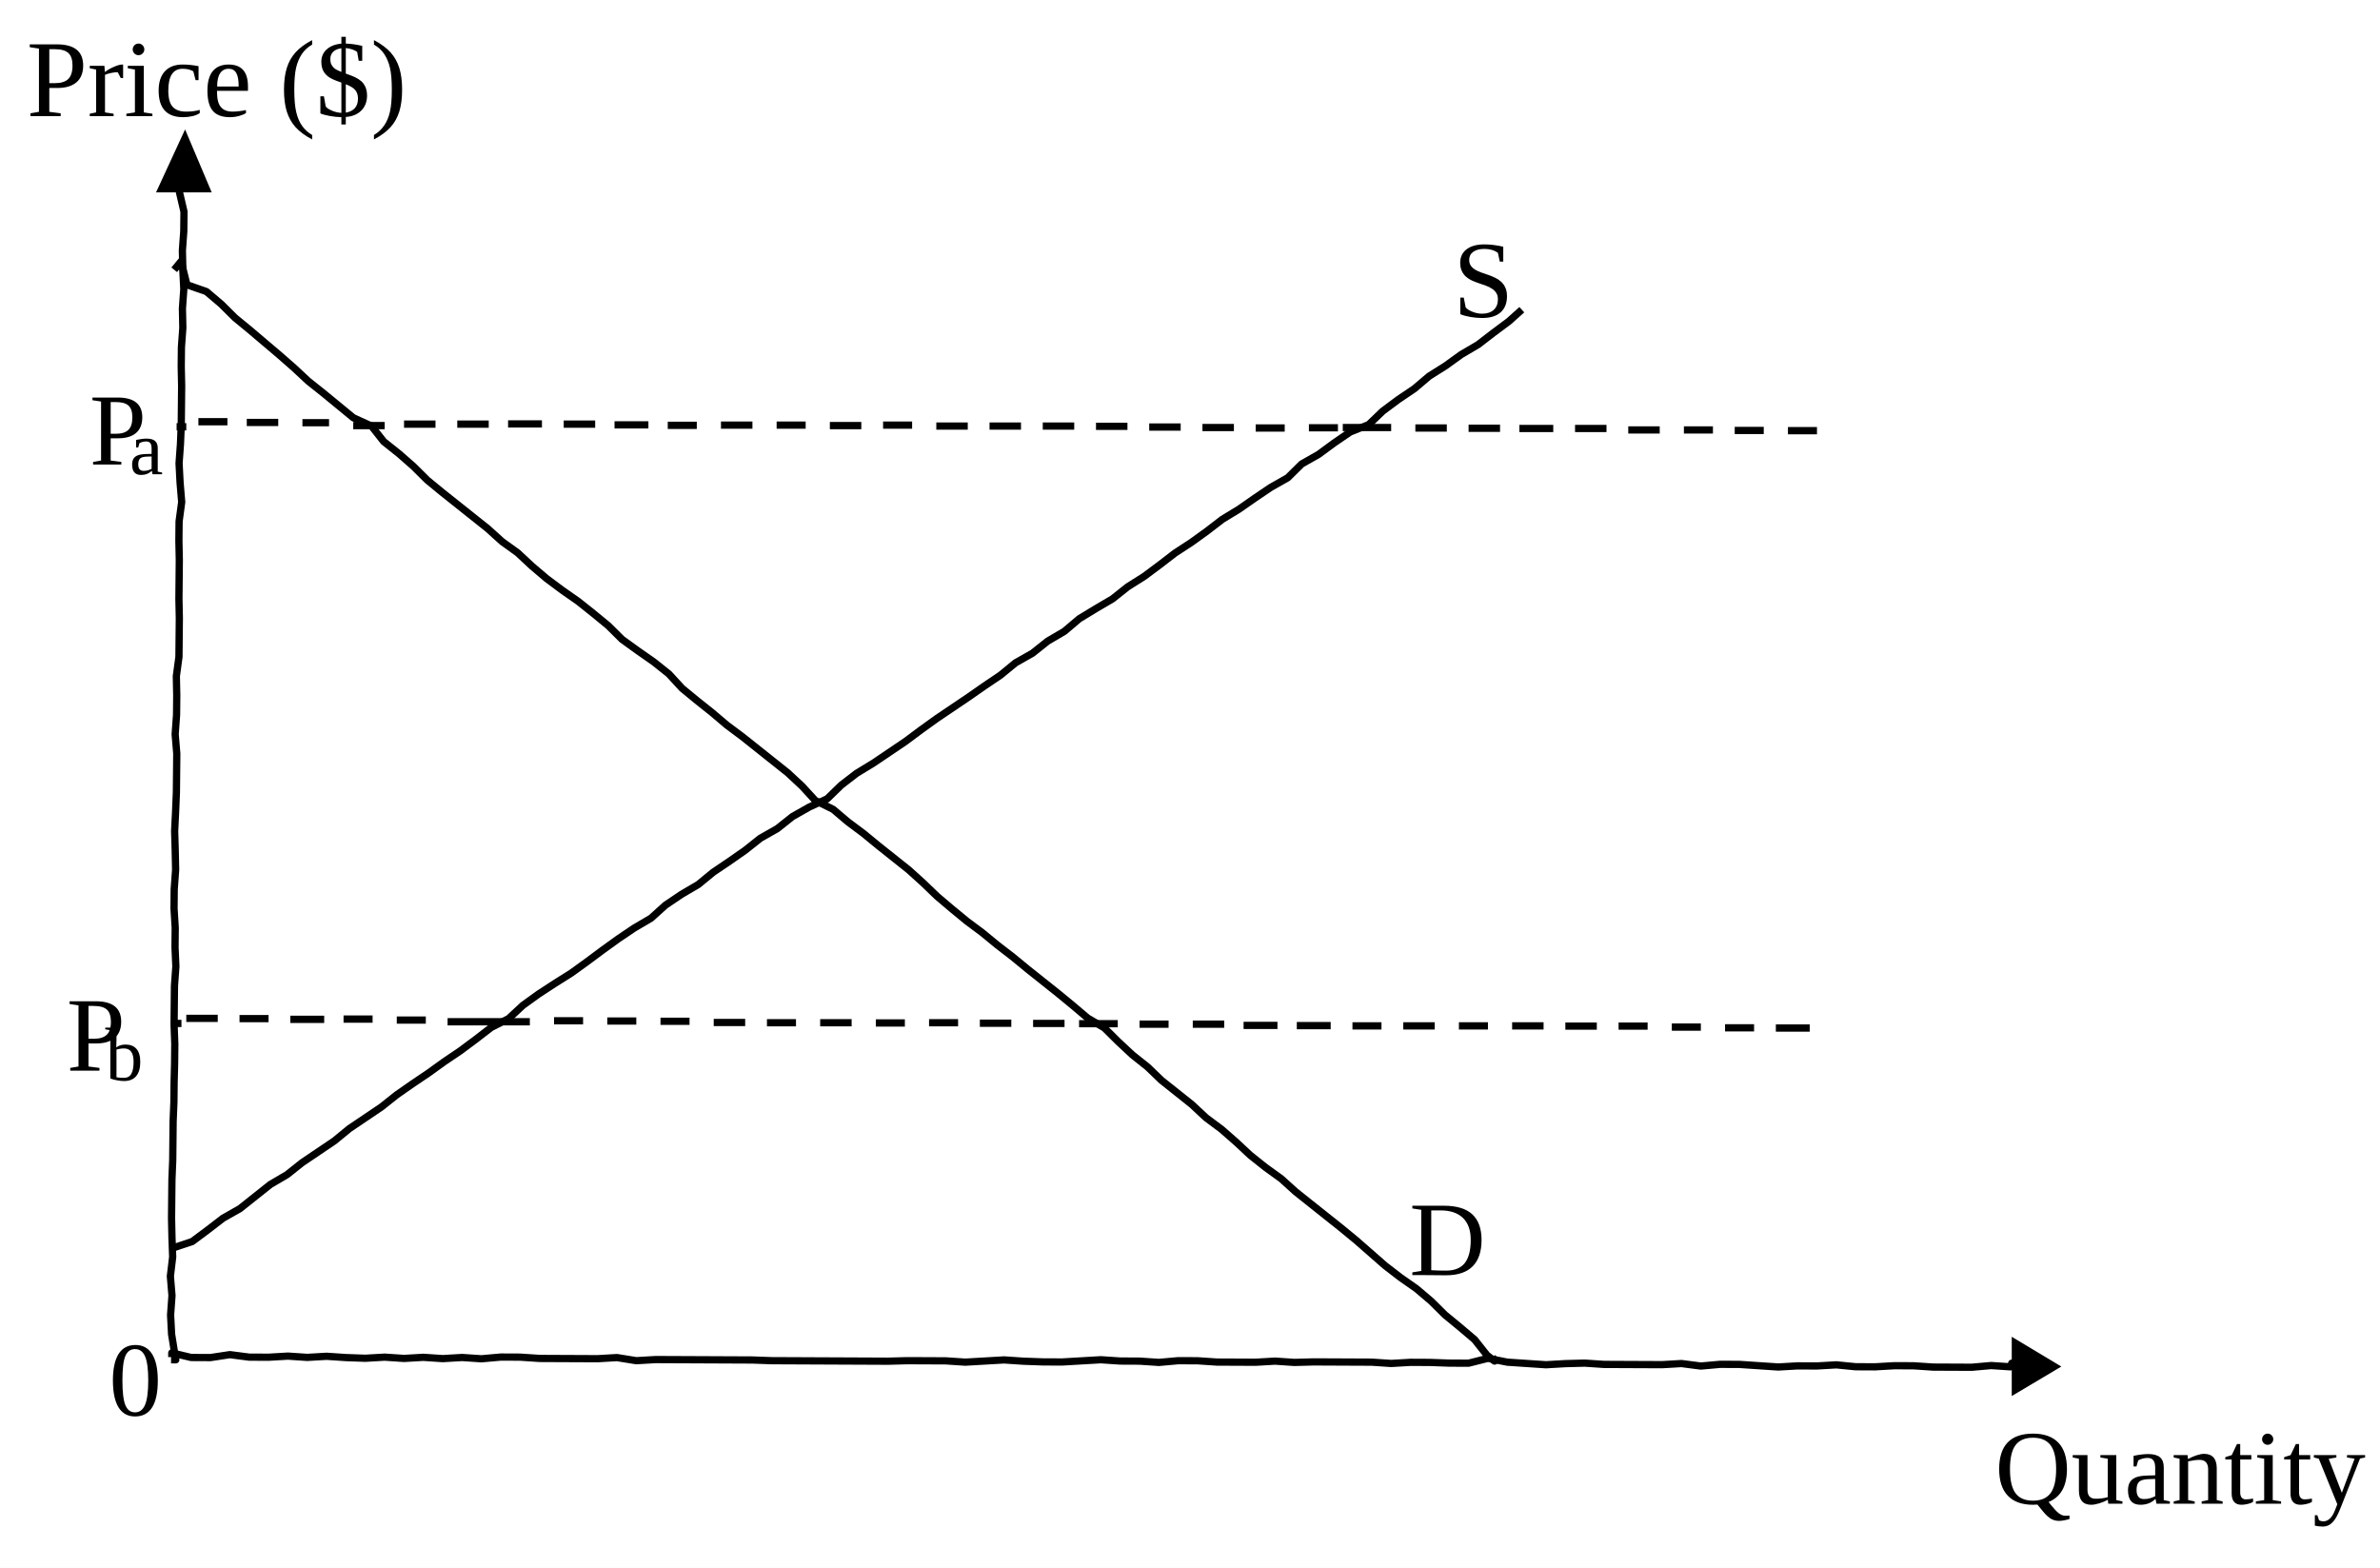
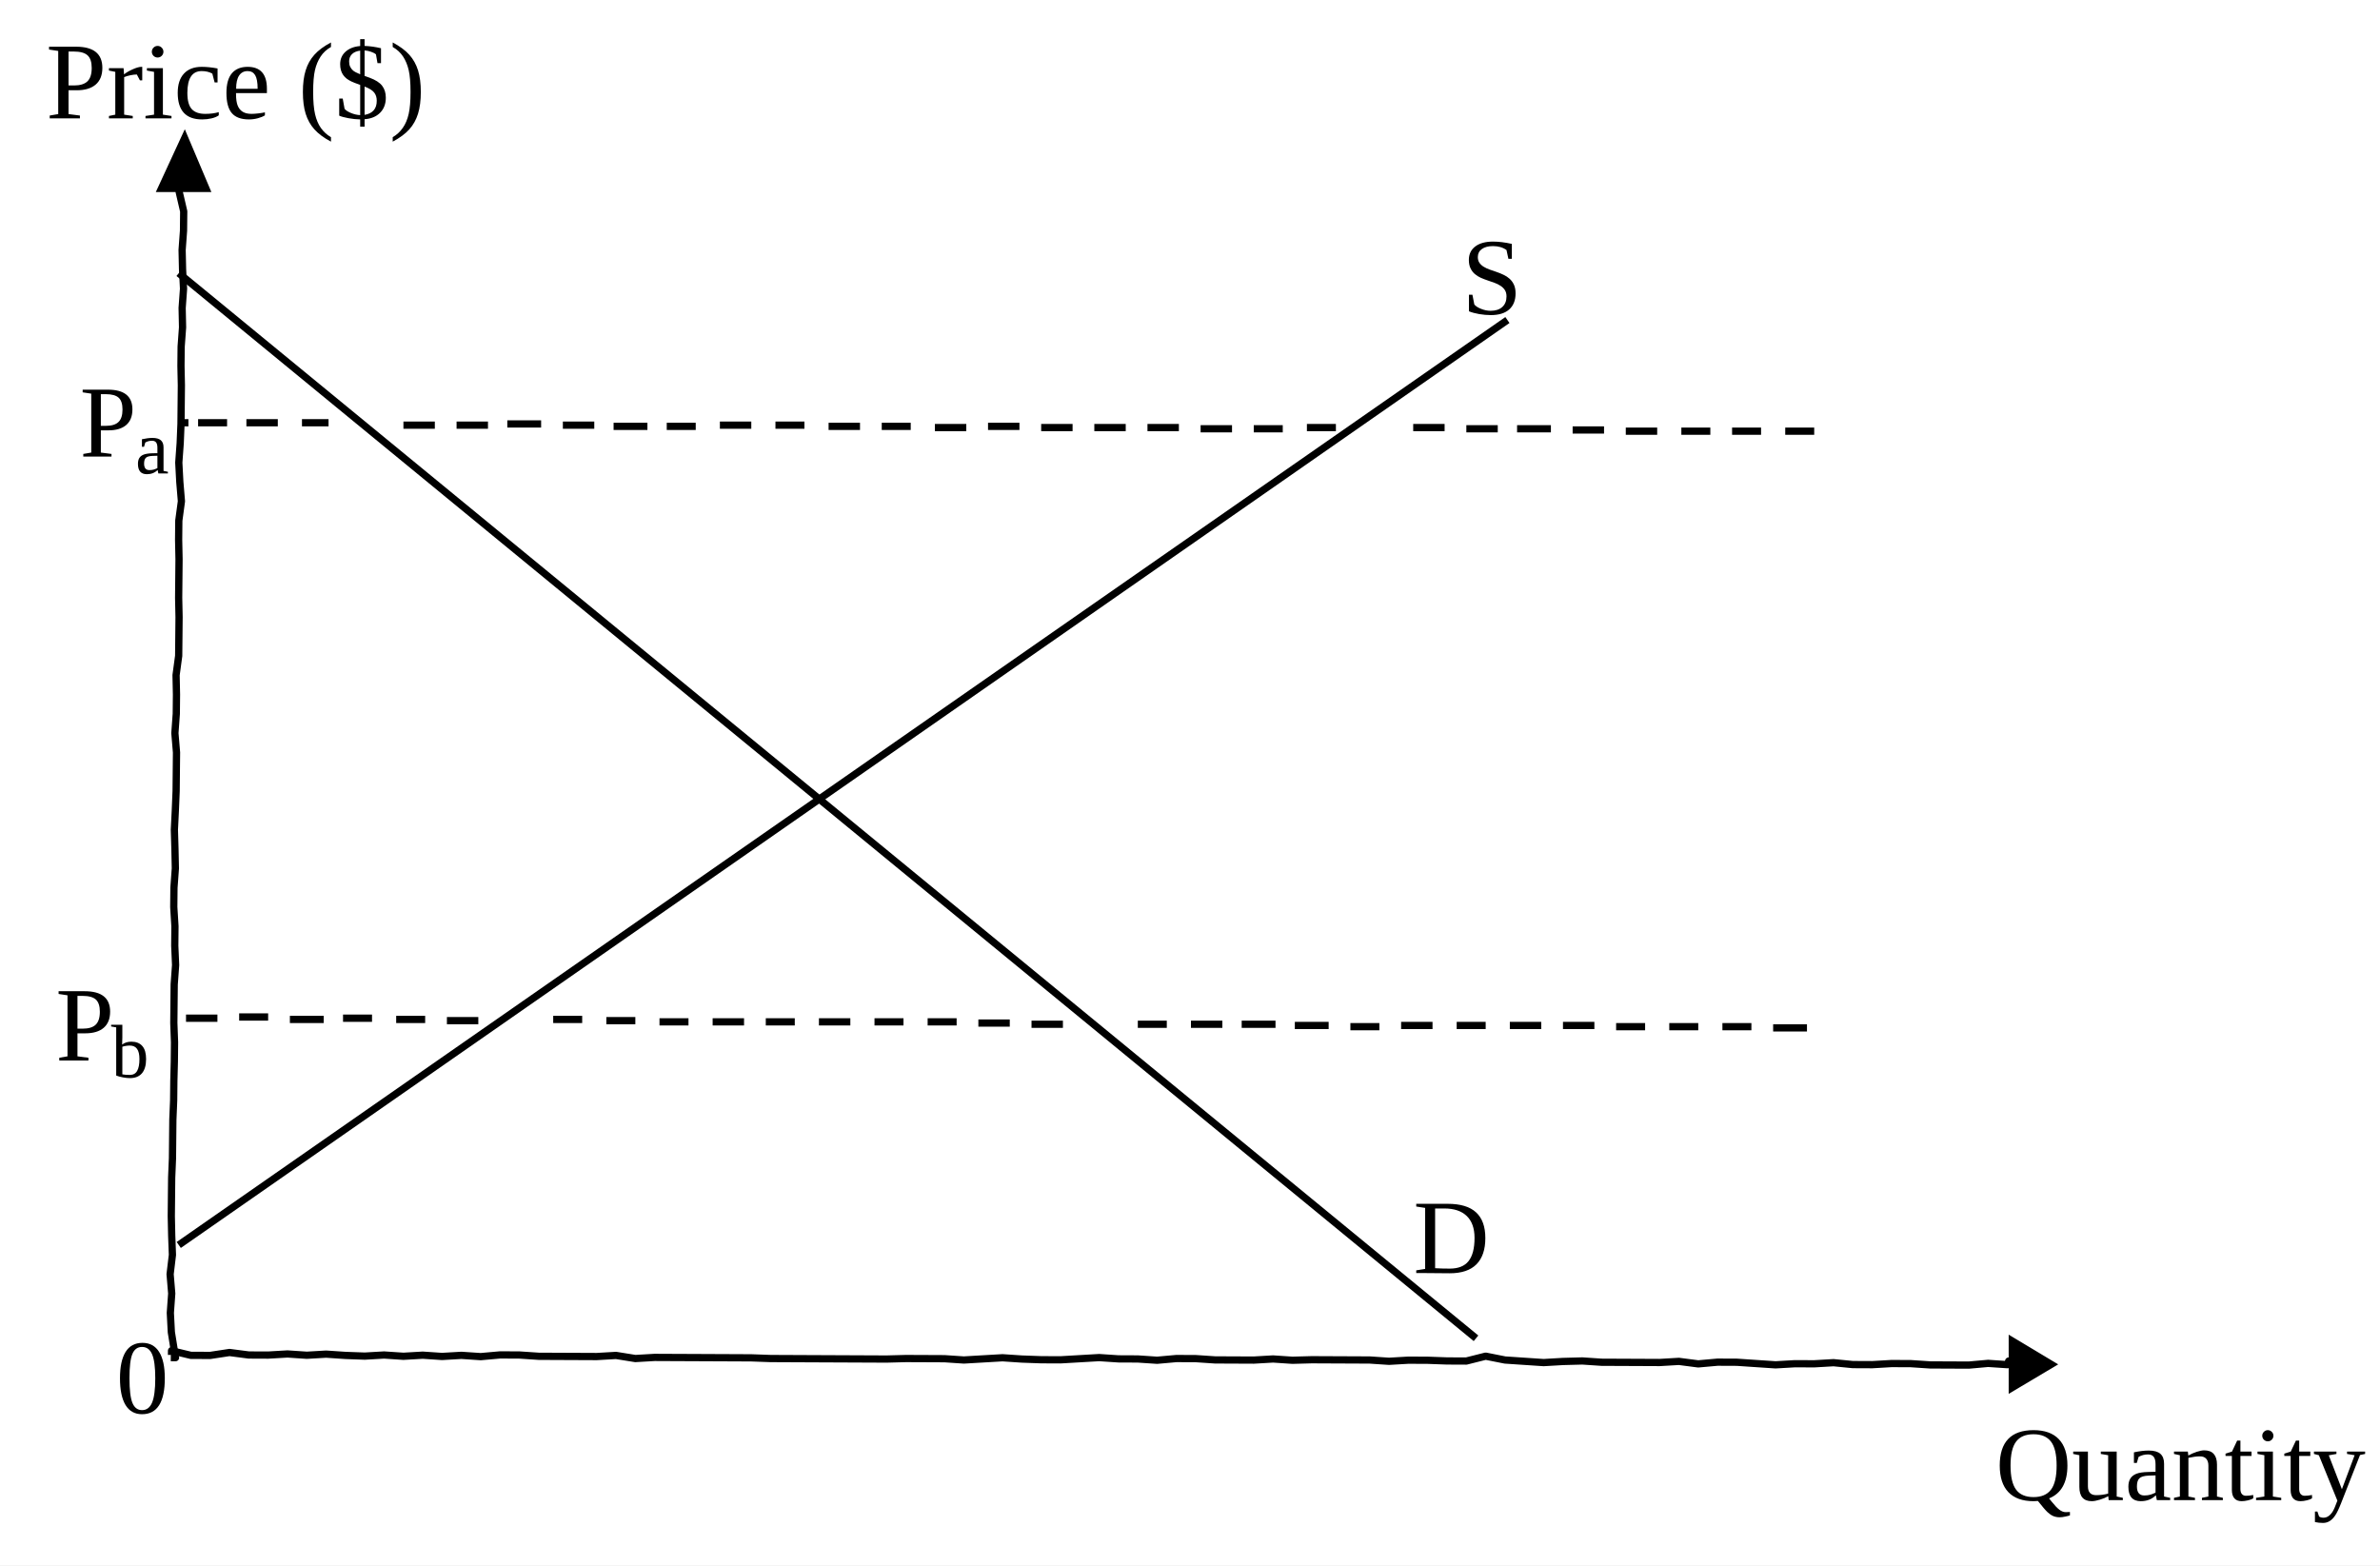
- <svg xmlns="http://www.w3.org/2000/svg" width="708.271pt" height="466.56pt" viewBox="0 0 708.271 466.56" version="1.1">
+ <svg xmlns="http://www.w3.org/2000/svg" width="709.351pt" height="466.56pt" viewBox="0 0 709.351 466.56" version="1.1">
  <defs>
    <style type="text/css">*{stroke-linejoin: round; stroke-linecap: butt}</style>
  </defs>
  <g id="figure_1">
    <g id="patch_1">
-       <path d="M 0 466.56  L 708.271 466.56  L 708.271 0  L 0 0  z " style="fill: #ffffff" />
+       <path d="M 0 466.56  L 709.351 466.56  L 709.351 0  L 0 0  z " style="fill: #ffffff" />
    </g>
    <g id="axes_1">
      <g id="line2d_1">
        <path d="M 54.36 57.24  L 53.41 57.231  L 54.753 63.004  L 54.695 68.764  L 54.278 74.52  L 54.407 80.282  L 54.703 86.045  L 54.286 91.801  L 54.409 97.562  L 53.992 103.319  L 53.934 109.078  L 54.057 114.84  L 54 120.6  L 53.942 126.359  L 53.705 132.117  L 53.288 137.873  L 53.591 143.637  L 54.073 149.402  L 53.296 155.154  L 53.239 160.914  L 53.361 166.675  L 53.304 172.435  L 53.247 178.195  L 53.369 183.956  L 53.312 189.716  L 53.255 195.476  L 52.478 201.228  L 52.6 206.99  L 52.543 212.75  L 52.126 218.506  L 52.608 224.271  L 52.551 230.031  L 52.494 235.79  L 52.256 241.548  L 51.971 247.306  L 52.142 253.068  L 52.265 258.829  L 51.847 264.585  L 51.79 270.345  L 52.144 276.109  L 52.087 281.869  L 52.338 287.631  L 51.921 293.387  L 51.863 299.147  L 51.806 304.907  L 52.019 310.669  L 51.962 316.429  L 51.814 322.188  L 51.757 327.947  L 51.52 333.705  L 51.462 339.465  L 51.405 345.225  L 51.168 350.983  L 51.11 356.742  L 51.053 362.502  L 51.176 368.264  L 51.389 374.026  L 50.701 379.78  L 51.184 385.545  L 50.767 391.301  L 51.069 397.064  L 52.002 402.834  L 52.316 404.654  L 50.904 404.64  " clip-path="url(#pbec9bdc7d3)" style="fill: none; stroke: #000000; stroke-width: 2.16" />
      </g>
      <g id="line2d_2">
        <path d="M 51.12 403.848  L 51.126 402.588  L 56.88 403.964  L 62.639 403.99  L 68.403 403.115  L 74.16 403.861  L 79.92 403.887  L 85.682 403.553  L 91.44 403.938  L 97.202 403.604  L 102.96 403.99  L 108.719 404.196  L 114.481 403.861  L 120.239 404.247  L 126 403.913  L 131.759 404.299  L 137.52 403.964  L 143.279 404.35  L 149.041 403.836  L 154.801 403.862  L 160.559 404.247  L 166.319 404.273  L 172.079 404.299  L 177.839 404.325  L 183.601 403.99  L 189.357 404.916  L 195.118 404.582  L 200.878 404.608  L 206.638 404.633  L 212.398 404.659  L 218.158 404.685  L 223.918 404.711  L 229.677 404.916  L 235.437 404.942  L 241.197 404.968  L 246.957 404.994  L 252.717 405.019  L 258.477 405.045  L 264.237 405.071  L 269.997 404.917  L 275.757 404.942  L 281.517 404.968  L 287.276 405.354  L 293.037 405.02  L 298.799 404.685  L 304.557 405.071  L 310.316 405.277  L 316.076 405.303  L 321.838 404.968  L 327.599 404.634  L 333.358 405.02  L 339.118 405.046  L 344.876 405.431  L 350.638 404.917  L 356.398 404.943  L 362.156 405.329  L 367.916 405.354  L 373.676 405.38  L 379.438 405.046  L 385.196 405.432  L 390.957 405.277  L 396.717 405.303  L 402.477 405.329  L 408.237 405.355  L 413.995 405.74  L 419.757 405.406  L 425.517 405.432  L 431.276 405.638  L 437.036 405.663  L 442.802 404.211  L 448.557 405.355  L 454.316 405.741  L 460.074 406.126  L 465.835 405.792  L 471.596 405.638  L 477.355 406.024  L 483.114 406.049  L 488.874 406.075  L 494.634 406.101  L 500.396 405.767  L 506.153 406.512  L 511.915 405.998  L 517.675 406.024  L 523.433 406.41  L 529.192 406.795  L 534.953 406.461  L 540.713 406.487  L 546.475 406.153  L 552.232 406.718  L 557.992 406.744  L 563.754 406.41  L 569.514 406.436  L 575.272 406.821  L 581.032 406.847  L 586.792 406.873  L 592.554 406.359  L 598.313 406.744  L 598.683 405.666  L 598.68 406.296  " clip-path="url(#pbec9bdc7d3)" style="fill: none; stroke: #000000; stroke-width: 2.16" />
      </g>
      <g id="patch_2">
        <path d="M 55.08 38.52  L 46.44 57.24  L 63 57.24  z " clip-path="url(#pbec9bdc7d3)" />
      </g>
      <g id="patch_3">
        <path d="M 613.44 406.656  L 598.68 397.8  L 598.68 415.44  z " clip-path="url(#pbec9bdc7d3)" />
      </g>
      <g id="line2d_3">
-         <path d="M 51.84 80.28  L 53.897 77.777  L 55.628 84.742  L 61.426 86.76  L 65.819 90.486  L 69.926 94.56  L 74.377 98.217  L 78.77 101.944  L 83.163 105.67  L 87.499 109.466  L 91.72 113.401  L 96.228 116.989  L 100.678 120.646  L 105.128 124.303  L 110.55 126.778  L 114.2 131.408  L 118.707 134.995  L 123.043 138.791  L 127.15 142.866  L 131.601 146.523  L 136.108 150.11  L 140.615 153.697  L 145.123 157.285  L 149.401 161.15  L 154.08 164.529  L 158.302 168.464  L 162.695 172.191  L 167.316 175.639  L 172.052 178.949  L 176.56 182.536  L 181.01 186.193  L 185.117 190.267  L 189.796 193.646  L 194.532 196.955  L 199.039 200.543  L 202.975 204.825  L 207.425 208.482  L 211.933 212.07  L 216.326 215.796  L 220.947 219.245  L 225.455 222.832  L 229.962 226.42  L 234.469 230.007  L 238.691 233.942  L 242.627 238.225  L 247.934 240.839  L 252.327 244.565  L 256.949 248.014  L 261.399 251.671  L 265.906 255.258  L 270.414 258.846  L 274.692 262.711  L 278.857 266.716  L 283.25 270.442  L 287.7 274.099  L 292.322 277.548  L 296.772 281.205  L 301.336 284.722  L 305.787 288.379  L 310.294 291.967  L 314.801 295.554  L 319.251 299.211  L 323.644 302.938  L 328.666 305.899  L 332.773 309.974  L 336.995 313.909  L 341.502 317.496  L 345.667 321.501  L 350.174 325.088  L 354.682 328.676  L 358.903 332.611  L 363.525 336.059  L 367.861 339.855  L 372.082 343.79  L 376.59 347.378  L 381.268 350.756  L 385.547 354.622  L 390.054 358.209  L 394.562 361.797  L 399.069 365.384  L 403.519 369.041  L 407.855 372.837  L 412.191 376.633  L 416.756 380.151  L 421.492 383.461  L 425.885 387.187  L 429.992 391.261  L 434.442 394.918  L 438.835 398.645  L 442.496 403.262  L 444.766 405.033  L 445.68 403.92  " clip-path="url(#pbec9bdc7d3)" style="fill: none; stroke: #000000; stroke-width: 2.16" />
+         <path d="M 53.28 81.428  L 439.92 398.88  L 439.92 398.88  " clip-path="url(#pbec9bdc7d3)" style="fill: none; stroke: #000000; stroke-width: 2.16" />
      </g>
      <g id="line2d_4">
-         <path d="M 51.84 371.88  L 51.48 371.363  L 57.182 369.471  L 61.804 366.028  L 66.373 362.511  L 71.407 359.659  L 75.925 356.069  L 80.444 352.478  L 85.425 349.552  L 89.944 345.962  L 94.72 342.74  L 99.495 339.519  L 103.962 335.855  L 108.738 332.633  L 113.514 329.412  L 118.032 325.821  L 122.757 322.526  L 127.533 319.305  L 132.205 315.936  L 136.981 312.715  L 141.603 309.272  L 146.172 305.755  L 151.36 303.124  L 155.621 299.165  L 160.294 295.796  L 165.121 292.648  L 170 289.575  L 174.673 286.206  L 179.294 282.763  L 183.967 279.394  L 188.743 276.172  L 193.725 273.246  L 198.037 269.361  L 202.813 266.139  L 207.795 263.213  L 212.262 259.549  L 217.038 256.328  L 221.762 253.032  L 226.28 249.442  L 231.314 246.59  L 235.832 242.999  L 240.865 240.147  L 246.18 237.699  L 250.366 233.631  L 254.935 230.114  L 259.866 227.114  L 264.642 223.893  L 269.417 220.671  L 274.039 217.229  L 278.712 213.86  L 283.488 210.638  L 288.263 207.417  L 292.988 204.122  L 297.764 200.9  L 302.23 197.236  L 307.264 194.384  L 311.782 190.793  L 316.764 187.867  L 321.179 184.129  L 326.11 181.129  L 331.091 178.203  L 335.61 174.613  L 340.489 171.539  L 345.11 168.096  L 349.68 164.58  L 354.507 161.432  L 359.18 158.063  L 363.75 154.546  L 368.68 151.547  L 373.405 148.251  L 378.18 145.03  L 383.214 142.178  L 387.372 138.071  L 392.405 135.218  L 397.045 131.802  L 401.802 128.554  L 407.299 126.366  L 411.508 122.333  L 416.13 118.89  L 420.905 115.669  L 425.321 111.931  L 430.2 108.857  L 434.873 105.488  L 439.854 102.562  L 444.424 99.045  L 449.046 95.603  L 452.88 92.16  " clip-path="url(#pbec9bdc7d3)" style="fill: none; stroke: #000000; stroke-width: 2.16" />
+         <path d="M 53.28 371.068  L 449.28 95.385  L 449.28 95.385  " clip-path="url(#pbec9bdc7d3)" style="fill: none; stroke: #000000; stroke-width: 2.16" />
      </g>
      <g id="line2d_5">
-         <path d="M 52.56 127.008  L 55.44 127.008  M 59.04 125.496  L 67.68 125.496  M 73.44 125.712  L 82.8 125.712  M 90 125.784  L 97.92 125.784  M 105.12 126.648  L 114.48 126.648  M 120.24 126.216  L 129.6 126.216  M 136.08 126.216  L 145.44 126.216  M 151.2 126.144  L 161.28 126.144  M 167.76 126.216  L 177.12 126.216  M 182.88 126.432  L 192.96 126.432  M 198.72 126.576  L 207.36 126.576  M 214.56 126.504  L 223.92 126.504  M 231.12 126.504  L 239.76 126.504  M 246.96 126.648  L 256.32 126.648  M 262.8 126.504  L 271.44 126.504  M 278.64 126.792  L 288 126.792  M 294.48 126.792  L 303.84 126.792  M 310.32 126.792  L 319.68 126.792  M 326.16 126.864  L 335.52 126.864  M 342 127.08  L 351.36 127.08  M 357.84 127.224  L 367.2 127.224  M 373.68 127.368  L 382.32 127.368  M 389.52 127.296  L 398.16 127.296  M 399.6 127.224  L 414 127.224  M 421.2 127.368  L 430.56 127.368  M 437.04 127.44  L 446.4 127.44  M 452.16 127.512  L 462.24 127.512  M 468.72 127.512  L 478.08 127.512  M 484.56 127.944  L 493.92 127.944  M 501.12 127.944  L 509.76 127.944  M 516.24 128.088  L 524.88 128.088  M 532.08 128.16  L 540.72 128.16  " clip-path="url(#pbec9bdc7d3)" style="fill: none; stroke: #000000; stroke-width: 2.16" />
+         <path d="M 53.28 126  L 56.16 126  M 59.04 126  L 67.68 126  M 73.44 126  L 82.8 126  M 90 126  L 97.92 126  M 120.24 126.72  L 129.6 126.72  M 136.08 126.72  L 145.44 126.72  M 151.2 126.36  L 161.28 126.36  M 167.76 126.72  L 177.12 126.72  M 182.88 127.08  L 192.96 127.08  M 198.72 127.08  L 207.36 127.08  M 214.56 126.72  L 223.92 126.72  M 231.12 126.72  L 239.76 126.72  M 246.96 127.08  L 256.32 127.08  M 262.8 127.08  L 271.44 127.08  M 278.64 127.44  L 288 127.44  M 294.48 127.08  L 303.84 127.08  M 310.32 127.44  L 319.68 127.44  M 326.16 127.44  L 335.52 127.44  M 342 127.44  L 351.36 127.44  M 357.84 127.8  L 367.2 127.8  M 373.68 127.8  L 382.32 127.8  M 389.52 127.44  L 398.16 127.44  M 421.2 127.44  L 430.56 127.44  M 437.04 127.8  L 446.4 127.8  M 452.16 127.8  L 462.24 127.8  M 468.72 128.16  L 478.08 128.16  M 484.56 128.52  L 493.92 128.52  M 501.12 128.52  L 509.76 128.52  M 516.24 128.52  L 524.88 128.52  M 532.08 128.52  L 540.72 128.52  " clip-path="url(#pbec9bdc7d3)" style="fill: none; stroke: #000000; stroke-width: 2.16" />
      </g>
      <g id="line2d_6">
-         <path d="M 51.84 304.56  L 54 304.56  M 55.44 303.048  L 64.8 303.048  M 71.28 303.12  L 79.92 303.12  M 86.4 303.336  L 96.48 303.336  M 102.24 303.264  L 110.88 303.264  M 118.08 303.552  L 126.72 303.552  M 133.2 304.056  L 157.68 304.056  M 164.88 303.768  L 173.52 303.768  M 180.72 303.84  L 189.36 303.84  M 196.56 303.912  L 205.2 303.912  M 212.4 304.272  L 221.76 304.272  M 228.24 304.344  L 236.88 304.344  M 244.08 304.344  L 253.44 304.344  M 260.64 304.416  L 269.28 304.416  M 276.48 304.344  L 285.12 304.344  M 291.6 304.488  L 300.96 304.488  M 307.44 304.56  L 316.8 304.56  M 321.12 304.632  L 332.64 304.632  M 339.12 304.776  L 347.76 304.776  M 354.96 304.776  L 364.32 304.776  M 370.08 305.136  L 380.16 305.136  M 385.92 305.208  L 396 305.208  M 402.48 305.28  L 411.12 305.28  M 417.6 305.28  L 426.96 305.28  M 434.16 305.28  L 442.8 305.28  M 450 305.28  L 459.36 305.28  M 465.84 305.352  L 475.2 305.352  M 481.68 305.352  L 490.32 305.352  M 497.52 305.64  L 506.16 305.64  M 513.36 305.856  L 522 305.856  M 528.48 305.928  L 538.56 305.928  " clip-path="url(#pbec9bdc7d3)" style="fill: none; stroke: #000000; stroke-width: 2.16" />
+         <path d="M 55.44 303.48  L 64.8 303.48  M 71.28 303.12  L 79.92 303.12  M 86.4 303.84  L 96.48 303.84  M 102.24 303.48  L 110.88 303.48  M 118.08 303.84  L 126.72 303.84  M 133.2 304.2  L 142.56 304.2  M 164.88 303.84  L 173.52 303.84  M 180.72 304.2  L 189.36 304.2  M 196.56 304.56  L 205.2 304.56  M 212.4 304.56  L 221.76 304.56  M 228.24 304.56  L 236.88 304.56  M 244.08 304.56  L 253.44 304.56  M 260.64 304.56  L 269.28 304.56  M 276.48 304.56  L 285.12 304.56  M 291.6 304.92  L 300.96 304.92  M 307.44 305.28  L 316.8 305.28  M 339.12 305.28  L 347.76 305.28  M 354.96 305.28  L 364.32 305.28  M 370.08 305.28  L 380.16 305.28  M 385.92 305.64  L 396 305.64  M 402.48 306  L 411.12 306  M 417.6 305.64  L 426.96 305.64  M 434.16 305.64  L 442.8 305.64  M 450 305.64  L 459.36 305.64  M 465.84 305.64  L 475.2 305.64  M 481.68 306  L 490.32 306  M 497.52 306  L 506.16 306  M 513.36 306  L 522 306  M 528.48 306.36  L 538.56 306.36  " clip-path="url(#pbec9bdc7d3)" style="fill: none; stroke: #000000; stroke-width: 2.16" />
      </g>
      <g id="text_1">
-         <text style="font-size: 32.609px; font-family: 'Times New Roman'; text-anchor: start" x="7.92" y="34.56" transform="rotate(-0 7.92 34.56)">Price ($)</text>
+         <text style="font-size: 32.609px; font-family: 'Times New Roman'; text-anchor: start" x="13.68" y="35.28" transform="rotate(-0 13.68 35.28)">Price ($)</text>
      </g>
      <g id="text_2">
-         <text style="font-size: 32.609px; font-family: 'Times New Roman'; text-anchor: start" x="432.36" y="94.32" transform="rotate(-0 432.36 94.32)">S</text>
+         <text style="font-size: 32.609px; font-family: 'Times New Roman'; text-anchor: start" x="435.6" y="93.6" transform="rotate(-0 435.6 93.6)">S</text>
      </g>
      <g id="text_3">
-         <text style="font-size: 30.435px; font-family: 'Times New Roman'; text-anchor: start" x="26.64" y="138.24" transform="rotate(-0 26.64 138.24)">P</text>
+         <text style="font-size: 30.435px; font-family: 'Times New Roman'; text-anchor: start" x="23.76" y="136.08" transform="rotate(-0 23.76 136.08)">P</text>
      </g>
      <g id="text_4">
-         <text style="font-size: 22.581px; font-family: 'Times New Roman'; text-anchor: start" x="38.52" y="141.12" transform="rotate(-0 38.52 141.12)">a</text>
+         <text style="font-size: 22.581px; font-family: 'Times New Roman'; text-anchor: start" x="40.32" y="141.12" transform="rotate(-0 40.32 141.12)">a</text>
      </g>
      <g id="text_5">
-         <text style="font-size: 31.522px; font-family: 'Times New Roman'; text-anchor: start" x="19.8" y="318.6" transform="rotate(-0 19.8 318.6)">P</text>
+         <text style="font-size: 31.522px; font-family: 'Times New Roman'; text-anchor: start" x="16.56" y="316.08" transform="rotate(-0 16.56 316.08)">P</text>
      </g>
      <g id="text_6">
-         <text style="font-size: 22.581px; font-family: 'Times New Roman'; text-anchor: start" x="31.32" y="321.48" transform="rotate(-0 31.32 321.48)">b</text>
+         <text style="font-size: 22.581px; font-family: 'Times New Roman'; text-anchor: start" x="33.12" y="321.12" transform="rotate(-0 33.12 321.12)">b</text>
      </g>
      <g id="text_7">
-         <text style="font-size: 31.522px; font-family: 'Times New Roman'; text-anchor: start" x="419.4" y="379.44" transform="rotate(-0 419.4 379.44)">D</text>
+         <text style="font-size: 31.522px; font-family: 'Times New Roman'; text-anchor: start" x="421.2" y="379.44" transform="rotate(-0 421.2 379.44)">D</text>
      </g>
      <g id="text_8">
-         <text style="font-size: 31.522px; font-family: 'Times New Roman'; text-anchor: start" x="32.4" y="421.2" transform="rotate(-0 32.4 421.2)">0</text>
+         <text style="font-size: 31.522px; font-family: 'Times New Roman'; text-anchor: start" x="34.56" y="421.2" transform="rotate(-0 34.56 421.2)">0</text>
      </g>
      <g id="text_9">
-         <text style="font-size: 31.522px; font-family: 'Times New Roman'; text-anchor: start" x="593.64" y="447.48" transform="rotate(-0 593.64 447.48)">Quantity</text>
+         <text style="font-size: 31.522px; font-family: 'Times New Roman'; text-anchor: start" x="594.72" y="447.12" transform="rotate(-0 594.72 447.12)">Quantity</text>
      </g>
    </g>
  </g>
  <defs>
    <clipPath id="pbec9bdc7d3">
      <rect x="4.32" y="4.32" width="678.24" height="457.92" />
    </clipPath>
  </defs>
</svg>
